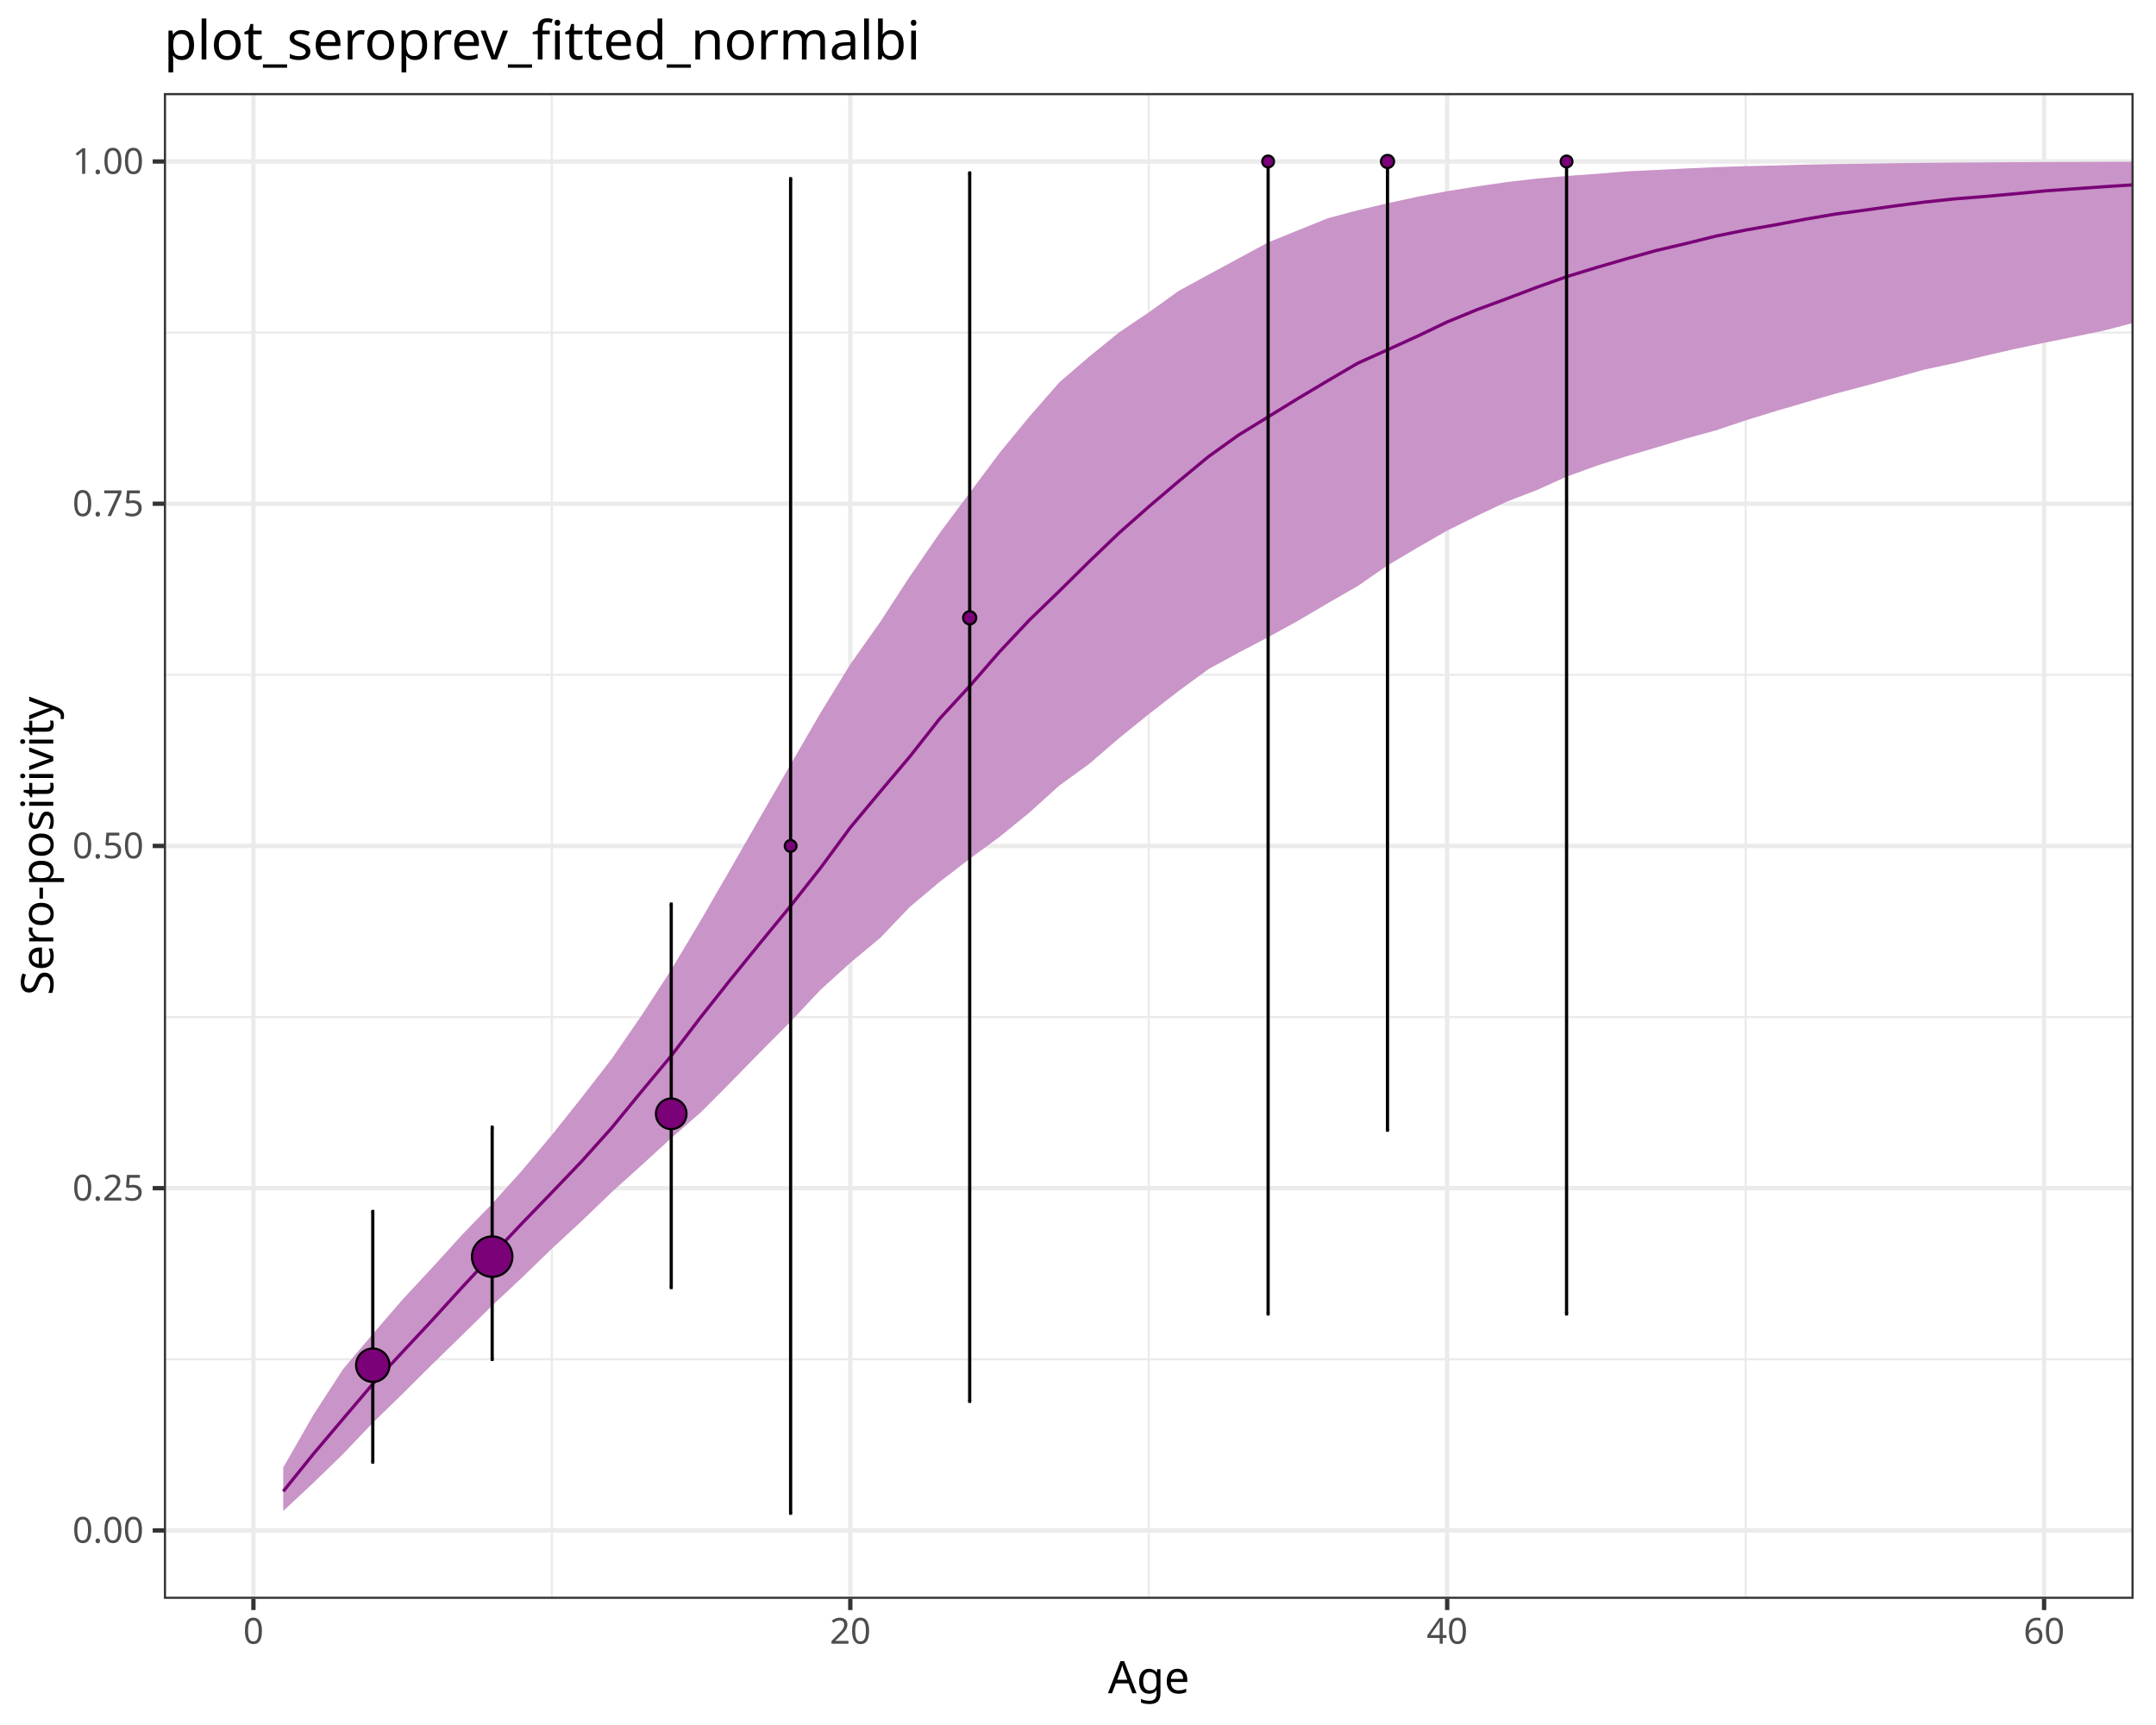
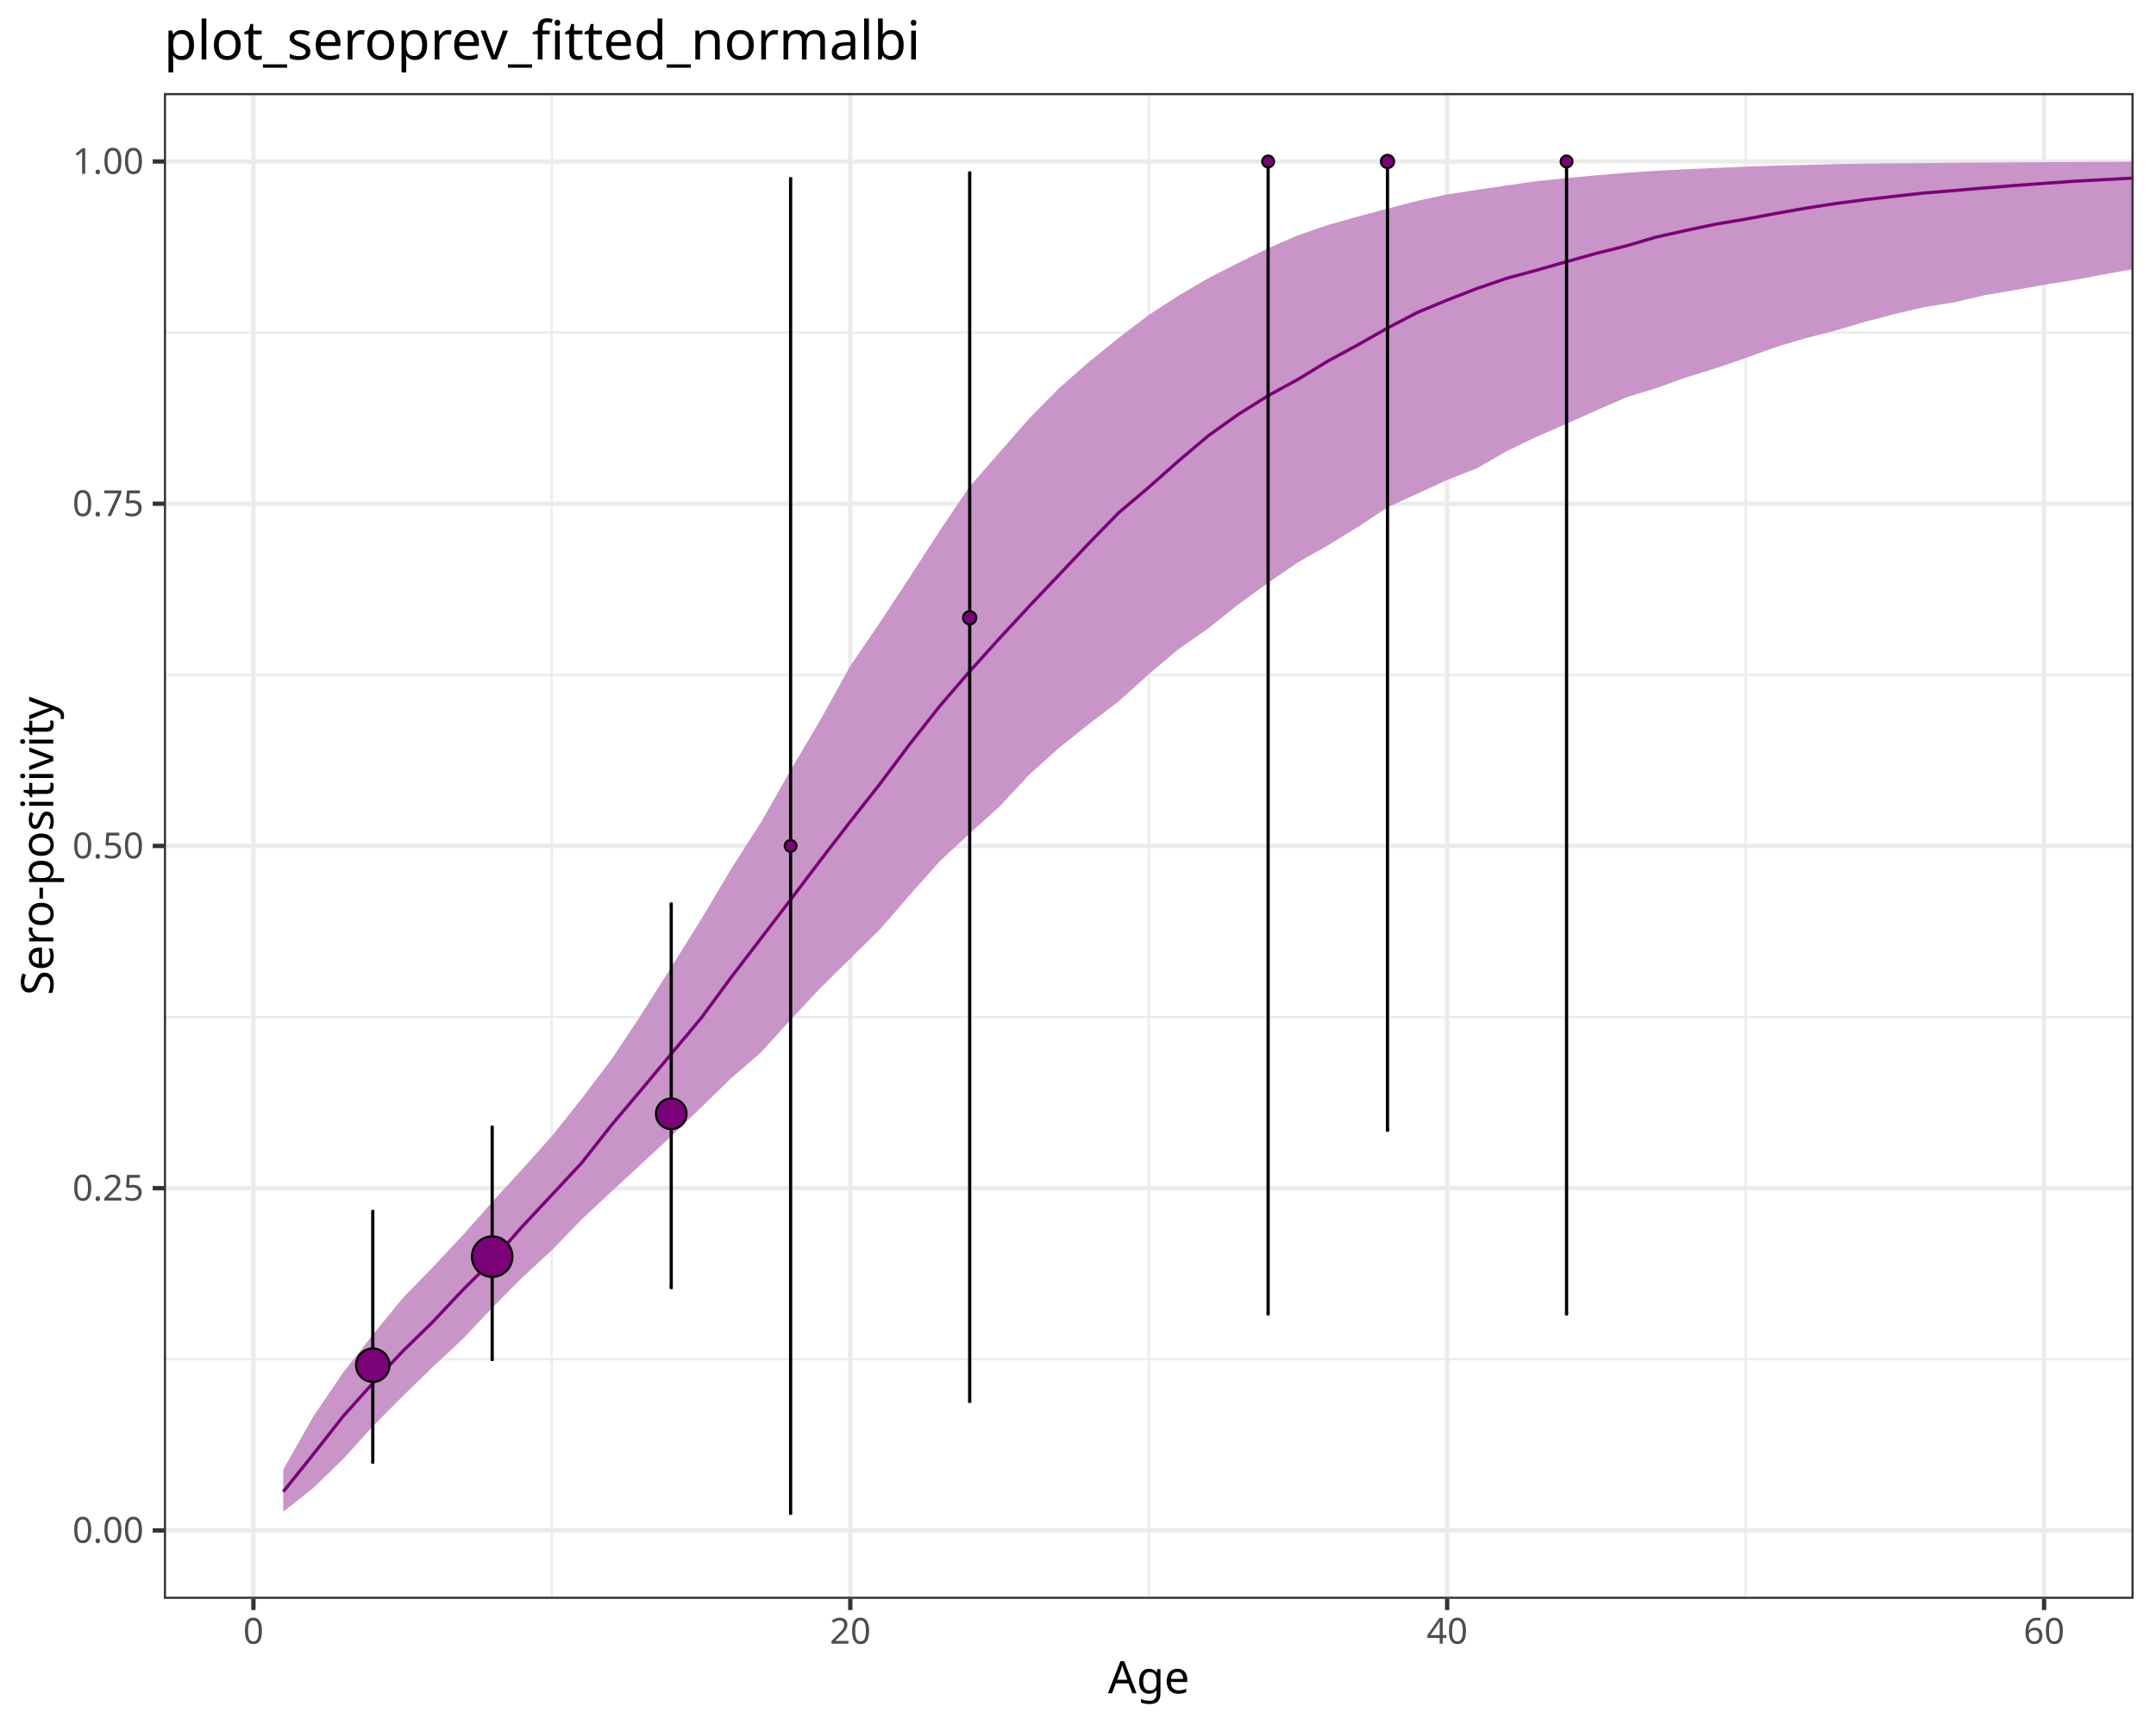
<svg xmlns="http://www.w3.org/2000/svg" class="svglite" data-engine-version="2.0" width="720.00pt" height="576.00pt" viewBox="0 0 720.00 576.00">
  <defs>
    <style type="text/css">
    .svglite line, .svglite polyline, .svglite polygon, .svglite path, .svglite rect, .svglite circle {
      fill: none;
      stroke: #000000;
      stroke-linecap: round;
      stroke-linejoin: round;
      stroke-miterlimit: 10.00;
    }
  </style>
  </defs>
  <rect width="100%" height="100%" style="stroke: none; fill: #FFFFFF;" />
  <defs>
    <clipPath id="cpMC4wMHw3MjAuMDB8MC4wMHw1NzYuMDA=">
      <rect x="0.00" y="0.00" width="720.00" height="576.00" />
    </clipPath>
  </defs>
  <g clip-path="url(#cpMC4wMHw3MjAuMDB8MC4wMHw1NzYuMDA=)">
    <rect x="0.00" y="0.00" width="720.00" height="576.00" style="stroke-width: 1.45; stroke: #FFFFFF; fill: #FFFFFF;" />
  </g>
  <defs>
    <clipPath id="cpNTQuNzN8NzEyLjUzfDMxLjA3fDUzMy44OA==">
      <rect x="54.73" y="31.07" width="657.80" height="502.81" />
    </clipPath>
  </defs>
  <g clip-path="url(#cpNTQuNzN8NzEyLjUzfDMxLjA3fDUzMy44OA==)">
    <rect x="54.73" y="31.07" width="657.80" height="502.81" style="stroke-width: 1.45; stroke: none; fill: #FFFFFF;" />
    <polyline points="54.73,453.89 712.53,453.89 " style="stroke-width: 0.73; stroke: #EBEBEB; stroke-linecap: butt;" />
    <polyline points="54.73,339.61 712.53,339.61 " style="stroke-width: 0.73; stroke: #EBEBEB; stroke-linecap: butt;" />
    <polyline points="54.73,225.34 712.53,225.34 " style="stroke-width: 0.73; stroke: #EBEBEB; stroke-linecap: butt;" />
    <polyline points="54.73,111.06 712.53,111.06 " style="stroke-width: 0.73; stroke: #EBEBEB; stroke-linecap: butt;" />
    <polyline points="184.29,533.88 184.29,31.07 " style="stroke-width: 0.73; stroke: #EBEBEB; stroke-linecap: butt;" />
    <polyline points="383.63,533.88 383.63,31.07 " style="stroke-width: 0.73; stroke: #EBEBEB; stroke-linecap: butt;" />
    <polyline points="582.96,533.88 582.96,31.07 " style="stroke-width: 0.73; stroke: #EBEBEB; stroke-linecap: butt;" />
    <polyline points="54.73,511.03 712.53,511.03 " style="stroke-width: 1.45; stroke: #EBEBEB; stroke-linecap: butt;" />
    <polyline points="54.73,396.75 712.53,396.75 " style="stroke-width: 1.45; stroke: #EBEBEB; stroke-linecap: butt;" />
    <polyline points="54.73,282.47 712.53,282.47 " style="stroke-width: 1.45; stroke: #EBEBEB; stroke-linecap: butt;" />
    <polyline points="54.73,168.20 712.53,168.20 " style="stroke-width: 1.45; stroke: #EBEBEB; stroke-linecap: butt;" />
    <polyline points="54.73,53.92 712.53,53.92 " style="stroke-width: 1.45; stroke: #EBEBEB; stroke-linecap: butt;" />
    <polyline points="84.63,533.88 84.63,31.07 " style="stroke-width: 1.45; stroke: #EBEBEB; stroke-linecap: butt;" />
    <polyline points="283.96,533.88 283.96,31.07 " style="stroke-width: 1.45; stroke: #EBEBEB; stroke-linecap: butt;" />
    <polyline points="483.29,533.88 483.29,31.07 " style="stroke-width: 1.45; stroke: #EBEBEB; stroke-linecap: butt;" />
    <polyline points="682.63,533.88 682.63,31.07 " style="stroke-width: 1.45; stroke: #EBEBEB; stroke-linecap: butt;" />
-     <polygon points="94.59,490.03 104.56,472.61 114.53,457.22 124.49,445.44 134.46,433.91 144.43,423.18 154.39,412.22 164.36,401.93 174.33,390.84 184.29,378.98 194.26,366.47 204.23,353.62 214.19,339.16 224.16,323.83 234.13,307.14 244.09,289.91 254.06,272.52 264.03,255.25 273.99,238.08 283.96,221.80 293.93,207.69 303.89,192.41 313.86,177.93 323.83,164.57 333.79,151.25 343.76,139.11 353.73,127.70 363.69,119.13 373.66,111.03 383.63,104.31 393.59,97.16 403.56,91.72 413.53,86.33 423.49,80.94 433.46,76.90 443.43,72.87 453.39,70.23 463.36,67.87 473.33,65.70 483.29,63.84 493.26,62.24 503.23,60.78 513.19,59.64 523.16,58.75 533.13,58.05 543.09,57.24 553.06,56.74 563.03,56.26 572.99,55.81 582.96,55.49 592.93,55.25 602.89,54.97 612.86,54.79 622.83,54.65 632.79,54.50 642.76,54.38 652.73,54.29 662.69,54.22 672.66,54.16 682.63,54.11 692.59,54.08 702.56,54.04 712.53,54.02 722.49,54.00 732.46,53.99 742.43,53.97 752.39,53.97 762.36,53.96 772.33,53.95 782.29,53.95 792.26,53.94 802.23,53.94 812.19,53.94 822.16,53.93 832.13,53.93 842.09,53.93 852.06,53.93 862.03,53.93 872.00,53.93 881.96,53.93 881.96,87.73 872.00,88.81 862.03,89.93 852.06,91.07 842.09,91.59 832.13,92.15 822.16,93.50 812.19,95.23 802.23,96.89 792.26,97.86 782.29,99.38 772.33,100.39 762.36,101.33 752.39,102.38 742.43,103.41 732.46,105.01 722.49,105.93 712.53,107.79 702.56,110.40 692.59,112.46 682.63,114.48 672.66,116.57 662.69,118.86 652.73,121.27 642.76,123.39 632.79,126.16 622.83,128.84 612.86,131.48 602.89,134.38 592.93,137.29 582.96,140.37 572.99,143.72 563.03,146.44 553.06,149.45 543.09,152.38 533.13,155.54 523.16,159.17 513.19,163.66 503.23,167.49 493.26,172.23 483.29,177.19 473.33,182.89 463.36,188.81 453.39,195.70 443.43,201.43 433.46,207.29 423.49,212.77 413.53,217.99 403.56,223.44 393.59,230.75 383.63,238.48 373.66,246.54 363.69,255.12 353.73,262.34 343.76,271.35 333.79,279.46 323.83,286.76 313.86,294.43 303.89,302.78 293.93,313.20 283.96,321.50 273.99,330.54 264.03,341.13 254.06,351.13 244.09,361.33 234.13,371.34 224.16,380.02 214.19,389.15 204.23,398.13 194.26,407.74 184.29,416.94 174.33,426.61 164.36,435.94 154.39,445.77 144.43,455.46 134.46,465.40 124.49,475.09 114.53,485.55 104.56,495.24 94.59,504.54 " style="stroke-width: 0.00; stroke: none; stroke-linecap: butt; fill: #C994C7;" />
-     <polyline points="94.59,490.03 104.56,472.61 114.53,457.22 124.49,445.44 134.46,433.91 144.43,423.18 154.39,412.22 164.36,401.93 174.33,390.84 184.29,378.98 194.26,366.47 204.23,353.62 214.19,339.16 224.16,323.83 234.13,307.14 244.09,289.91 254.06,272.52 264.03,255.25 273.99,238.08 283.96,221.80 293.93,207.69 303.89,192.41 313.86,177.93 323.83,164.57 333.79,151.25 343.76,139.11 353.73,127.70 363.69,119.13 373.66,111.03 383.63,104.31 393.59,97.16 403.56,91.72 413.53,86.33 423.49,80.94 433.46,76.90 443.43,72.87 453.39,70.23 463.36,67.87 473.33,65.70 483.29,63.84 493.26,62.24 503.23,60.78 513.19,59.64 523.16,58.75 533.13,58.05 543.09,57.24 553.06,56.74 563.03,56.26 572.99,55.81 582.96,55.49 592.93,55.25 602.89,54.97 612.86,54.79 622.83,54.65 632.79,54.50 642.76,54.38 652.73,54.29 662.69,54.22 672.66,54.16 682.63,54.11 692.59,54.08 702.56,54.04 712.53,54.02 722.49,54.00 732.46,53.99 742.43,53.97 752.39,53.97 762.36,53.96 772.33,53.95 782.29,53.95 792.26,53.94 802.23,53.94 812.19,53.94 822.16,53.93 832.13,53.93 842.09,53.93 852.06,53.93 862.03,53.93 872.00,53.93 881.96,53.93 " style="stroke-width: 1.07; stroke: none; stroke-linecap: butt;" />
-     <polyline points="881.96,87.73 872.00,88.81 862.03,89.93 852.06,91.07 842.09,91.59 832.13,92.15 822.16,93.50 812.19,95.23 802.23,96.89 792.26,97.86 782.29,99.38 772.33,100.39 762.36,101.33 752.39,102.38 742.43,103.41 732.46,105.01 722.49,105.93 712.53,107.79 702.56,110.40 692.59,112.46 682.63,114.48 672.66,116.57 662.69,118.86 652.73,121.27 642.76,123.39 632.79,126.16 622.83,128.84 612.86,131.48 602.89,134.38 592.93,137.29 582.96,140.37 572.99,143.72 563.03,146.44 553.06,149.45 543.09,152.38 533.13,155.54 523.16,159.17 513.19,163.66 503.23,167.49 493.26,172.23 483.29,177.19 473.33,182.89 463.36,188.81 453.39,195.70 443.43,201.43 433.46,207.29 423.49,212.77 413.53,217.99 403.56,223.44 393.59,230.75 383.63,238.48 373.66,246.54 363.69,255.12 353.73,262.34 343.76,271.35 333.79,279.46 323.83,286.76 313.86,294.43 303.89,302.78 293.93,313.20 283.96,321.50 273.99,330.54 264.03,341.13 254.06,351.13 244.09,361.33 234.13,371.34 224.16,380.02 214.19,389.15 204.23,398.13 194.26,407.74 184.29,416.94 174.33,426.61 164.36,435.94 154.39,445.77 144.43,455.46 134.46,465.40 124.49,475.09 114.53,485.55 104.56,495.24 94.59,504.54 " style="stroke-width: 1.07; stroke: none; stroke-linecap: butt;" />
-     <polyline points="94.59,497.99 104.56,485.61 114.53,473.83 124.49,462.11 134.46,451.40 144.43,440.72 154.39,429.77 164.36,419.06 174.33,408.48 184.29,398.19 194.26,387.77 204.23,376.66 214.19,364.51 224.16,352.55 234.13,339.49 244.09,326.92 254.06,314.63 264.03,302.49 273.99,289.86 283.96,276.33 293.93,264.37 303.89,252.58 313.86,239.92 323.83,229.11 333.79,217.65 343.76,207.05 353.73,197.40 363.69,187.57 373.66,178.01 383.63,169.20 393.59,160.73 403.56,152.48 413.53,145.33 423.49,139.20 433.46,133.06 443.43,127.13 453.39,121.29 463.36,116.81 473.33,112.27 483.29,107.50 493.26,103.40 503.23,99.72 513.19,95.94 523.16,92.39 533.13,89.34 543.09,86.43 553.06,83.66 563.03,81.32 572.99,78.84 582.96,76.82 592.93,75.07 602.89,73.19 612.86,71.49 622.83,70.16 632.79,68.76 642.76,67.47 652.73,66.41 662.69,65.62 672.66,64.73 682.63,63.77 692.59,63.06 702.56,62.35 712.53,61.71 722.49,61.08 732.46,60.51 742.43,59.95 752.39,59.52 762.36,59.09 772.33,58.64 782.29,58.29 792.26,58.00 802.23,57.64 812.19,57.35 822.16,57.09 832.13,56.85 842.09,56.65 852.06,56.44 862.03,56.23 872.00,56.06 881.96,55.88 " style="stroke-width: 1.07; stroke: #7A0177; stroke-linecap: butt;" />
+     <polygon points="94.59,490.72 104.56,473.10 114.53,458.41 124.49,445.72 134.46,433.48 144.43,423.24 154.39,412.62 164.36,401.38 174.33,390.47 184.29,379.39 194.26,366.84 204.23,353.74 214.19,338.70 224.16,322.97 234.13,307.04 244.09,290.26 254.06,274.69 264.03,257.18 273.99,240.35 283.96,222.36 293.93,207.76 303.89,192.59 313.86,177.19 323.83,162.43 333.79,151.05 343.76,139.68 353.73,129.57 363.69,120.82 373.66,112.77 383.63,105.16 393.59,98.71 403.56,92.87 413.53,87.80 423.49,82.91 433.46,78.56 443.43,75.13 453.39,72.34 463.36,69.66 473.33,67.07 483.29,64.91 493.26,63.38 503.23,61.91 513.19,60.50 523.16,59.47 533.13,58.53 543.09,57.69 553.06,57.02 563.03,56.51 572.99,56.08 582.96,55.65 592.93,55.31 602.89,55.07 612.86,54.80 622.83,54.63 632.79,54.52 642.76,54.46 652.73,54.35 662.69,54.27 672.66,54.21 682.63,54.15 692.59,54.09 702.56,54.06 712.53,54.03 722.49,54.01 732.46,53.99 742.43,53.98 752.39,53.97 762.36,53.96 772.33,53.95 782.29,53.95 792.26,53.94 802.23,53.94 812.19,53.94 822.16,53.93 832.13,53.93 842.09,53.93 852.06,53.93 862.03,53.93 872.00,53.93 881.96,53.93 881.96,72.13 872.00,72.65 862.03,73.29 852.06,73.86 842.09,74.72 832.13,75.63 822.16,76.59 812.19,77.15 802.23,78.17 792.26,79.23 782.29,80.25 772.33,81.94 762.36,83.03 752.39,84.56 742.43,85.84 732.46,87.05 722.49,88.42 712.53,89.86 702.56,91.62 692.59,93.51 682.63,95.09 672.66,96.91 662.69,98.59 652.73,100.93 642.76,102.52 632.79,104.85 622.83,107.44 612.86,110.42 602.89,112.96 592.93,115.92 582.96,119.56 572.99,122.96 563.03,126.04 553.06,129.63 543.09,132.68 533.13,137.02 523.16,141.50 513.19,145.83 503.23,150.60 493.26,156.34 483.29,160.27 473.33,164.84 463.36,169.41 453.39,176.03 443.43,182.13 433.46,187.77 423.49,194.61 413.53,201.82 403.56,209.81 393.59,216.76 383.63,225.12 373.66,234.13 363.69,241.73 353.73,249.68 343.76,258.64 333.79,269.33 323.83,278.28 313.86,287.58 303.89,298.76 293.93,310.27 283.96,320.06 273.99,329.88 264.03,340.52 254.06,351.50 244.09,360.09 234.13,369.82 224.16,379.36 214.19,388.68 204.23,397.85 194.26,407.18 184.29,417.47 174.33,426.65 164.36,436.69 154.39,447.28 144.43,456.54 134.46,466.25 124.49,476.27 114.53,487.25 104.56,496.91 94.59,504.80 " style="stroke-width: 0.00; stroke: none; stroke-linecap: butt; fill: #C994C7;" />
+     <polyline points="94.59,490.72 104.56,473.10 114.53,458.41 124.49,445.72 134.46,433.48 144.43,423.24 154.39,412.62 164.36,401.38 174.33,390.47 184.29,379.39 194.26,366.84 204.23,353.74 214.19,338.70 224.16,322.97 234.13,307.04 244.09,290.26 254.06,274.69 264.03,257.18 273.99,240.35 283.96,222.36 293.93,207.76 303.89,192.59 313.86,177.19 323.83,162.43 333.79,151.05 343.76,139.68 353.73,129.57 363.69,120.82 373.66,112.77 383.63,105.16 393.59,98.71 403.56,92.87 413.53,87.80 423.49,82.91 433.46,78.56 443.43,75.13 453.39,72.34 463.36,69.66 473.33,67.07 483.29,64.91 493.26,63.38 503.23,61.91 513.19,60.50 523.16,59.47 533.13,58.53 543.09,57.69 553.06,57.02 563.03,56.51 572.99,56.08 582.96,55.65 592.93,55.31 602.89,55.07 612.86,54.80 622.83,54.63 632.79,54.52 642.76,54.46 652.73,54.35 662.69,54.27 672.66,54.21 682.63,54.15 692.59,54.09 702.56,54.06 712.53,54.03 722.49,54.01 732.46,53.99 742.43,53.98 752.39,53.97 762.36,53.96 772.33,53.95 782.29,53.95 792.26,53.94 802.23,53.94 812.19,53.94 822.16,53.93 832.13,53.93 842.09,53.93 852.06,53.93 862.03,53.93 872.00,53.93 881.96,53.93 " style="stroke-width: 1.07; stroke: none; stroke-linecap: butt;" />
+     <polyline points="881.96,72.13 872.00,72.65 862.03,73.29 852.06,73.86 842.09,74.72 832.13,75.63 822.16,76.59 812.19,77.15 802.23,78.17 792.26,79.23 782.29,80.25 772.33,81.94 762.36,83.03 752.39,84.56 742.43,85.84 732.46,87.05 722.49,88.42 712.53,89.86 702.56,91.62 692.59,93.51 682.63,95.09 672.66,96.91 662.69,98.59 652.73,100.93 642.76,102.52 632.79,104.85 622.83,107.44 612.86,110.42 602.89,112.96 592.93,115.92 582.96,119.56 572.99,122.96 563.03,126.04 553.06,129.63 543.09,132.68 533.13,137.02 523.16,141.50 513.19,145.83 503.23,150.60 493.26,156.34 483.29,160.27 473.33,164.84 463.36,169.41 453.39,176.03 443.43,182.13 433.46,187.77 423.49,194.61 413.53,201.82 403.56,209.81 393.59,216.76 383.63,225.12 373.66,234.13 363.69,241.73 353.73,249.68 343.76,258.64 333.79,269.33 323.83,278.28 313.86,287.58 303.89,298.76 293.93,310.27 283.96,320.06 273.99,329.88 264.03,340.52 254.06,351.50 244.09,360.09 234.13,369.82 224.16,379.36 214.19,388.68 204.23,397.85 194.26,407.18 184.29,417.47 174.33,426.65 164.36,436.69 154.39,447.28 144.43,456.54 134.46,466.25 124.49,476.27 114.53,487.25 104.56,496.91 94.59,504.80 " style="stroke-width: 1.07; stroke: none; stroke-linecap: butt;" />
+     <polyline points="94.59,498.10 104.56,485.68 114.53,472.99 124.49,461.88 134.46,451.21 144.43,441.50 154.39,430.90 164.36,420.99 174.33,409.64 184.29,398.99 194.26,388.29 204.23,375.66 214.19,363.86 224.16,351.91 234.13,339.98 244.09,326.46 254.06,313.44 264.03,300.43 273.99,287.25 283.96,274.34 293.93,261.65 303.89,248.38 313.86,235.74 323.83,224.18 333.79,213.15 343.76,202.38 353.73,191.89 363.69,181.35 373.66,171.15 383.63,162.72 393.59,153.89 403.56,145.46 413.53,138.36 423.49,132.12 433.46,126.67 443.43,120.58 453.39,115.19 463.36,109.54 473.33,104.34 483.29,100.19 493.26,96.33 503.23,92.91 513.19,90.21 523.16,87.37 533.13,84.59 543.09,82.11 553.06,79.17 563.03,76.95 572.99,74.85 582.96,73.17 592.93,71.29 602.89,69.54 612.86,67.98 622.83,66.68 632.79,65.53 642.76,64.42 652.73,63.62 662.69,62.76 672.66,61.96 682.63,61.23 692.59,60.52 702.56,59.99 712.53,59.46 722.49,58.95 732.46,58.52 742.43,58.13 752.39,57.69 762.36,57.32 772.33,57.00 782.29,56.76 792.26,56.53 802.23,56.33 812.19,56.09 822.16,55.88 832.13,55.69 842.09,55.52 852.06,55.38 862.03,55.23 872.00,55.10 881.96,54.99 " style="stroke-width: 1.07; stroke: #7A0177; stroke-linecap: butt;" />
    <polyline points="124.00,404.53 124.99,404.53 " style="stroke-width: 1.07; stroke-linecap: butt;" />
    <polyline points="124.49,404.53 124.49,488.20 " style="stroke-width: 1.07; stroke-linecap: butt;" />
    <polyline points="124.00,488.20 124.99,488.20 " style="stroke-width: 1.07; stroke-linecap: butt;" />
    <polyline points="163.86,376.38 164.86,376.38 " style="stroke-width: 1.07; stroke-linecap: butt;" />
    <polyline points="164.36,376.38 164.36,453.92 " style="stroke-width: 1.07; stroke-linecap: butt;" />
    <polyline points="163.86,453.92 164.86,453.92 " style="stroke-width: 1.07; stroke-linecap: butt;" />
    <polyline points="223.66,301.88 224.66,301.88 " style="stroke-width: 1.07; stroke-linecap: butt;" />
    <polyline points="224.16,301.88 224.16,429.92 " style="stroke-width: 1.07; stroke-linecap: butt;" />
    <polyline points="223.66,429.92 224.66,429.92 " style="stroke-width: 1.07; stroke-linecap: butt;" />
    <polyline points="263.53,59.67 264.53,59.67 " style="stroke-width: 1.07; stroke-linecap: butt;" />
    <polyline points="264.03,59.67 264.03,505.28 " style="stroke-width: 1.07; stroke-linecap: butt;" />
    <polyline points="263.53,505.28 264.53,505.28 " style="stroke-width: 1.07; stroke-linecap: butt;" />
    <polyline points="323.33,57.76 324.33,57.76 " style="stroke-width: 1.07; stroke-linecap: butt;" />
    <polyline points="323.83,57.76 323.83,467.92 " style="stroke-width: 1.07; stroke-linecap: butt;" />
    <polyline points="323.33,467.92 324.33,467.92 " style="stroke-width: 1.07; stroke-linecap: butt;" />
    <polyline points="423.00,53.92 423.99,53.92 " style="stroke-width: 1.07; stroke-linecap: butt;" />
    <polyline points="423.49,53.92 423.49,438.75 " style="stroke-width: 1.07; stroke-linecap: butt;" />
    <polyline points="423.00,438.75 423.99,438.75 " style="stroke-width: 1.07; stroke-linecap: butt;" />
    <polyline points="462.86,53.92 463.86,53.92 " style="stroke-width: 1.07; stroke-linecap: butt;" />
    <polyline points="463.36,53.92 463.36,377.37 " style="stroke-width: 1.07; stroke-linecap: butt;" />
    <polyline points="462.86,377.37 463.86,377.37 " style="stroke-width: 1.07; stroke-linecap: butt;" />
    <polyline points="522.66,53.92 523.66,53.92 " style="stroke-width: 1.07; stroke-linecap: butt;" />
    <polyline points="523.16,53.92 523.16,438.75 " style="stroke-width: 1.07; stroke-linecap: butt;" />
    <polyline points="522.66,438.75 523.66,438.75 " style="stroke-width: 1.07; stroke-linecap: butt;" />
    <polyline points="722.00,53.92 722.99,53.92 " style="stroke-width: 1.07; stroke-linecap: butt;" />
    <polyline points="722.49,53.92 722.49,499.60 " style="stroke-width: 1.07; stroke-linecap: butt;" />
    <polyline points="722.00,499.60 722.99,499.60 " style="stroke-width: 1.07; stroke-linecap: butt;" />
    <circle cx="124.49" cy="455.86" r="5.58" style="stroke-width: 0.71; fill: #7A0177;" />
    <circle cx="164.36" cy="419.61" r="6.76" style="stroke-width: 0.71; fill: #7A0177;" />
    <circle cx="224.16" cy="371.91" r="5.11" style="stroke-width: 0.71; fill: #7A0177;" />
    <circle cx="264.03" cy="282.47" r="1.97" style="stroke-width: 0.71; fill: #7A0177;" />
    <circle cx="323.83" cy="206.29" r="2.20" style="stroke-width: 0.71; fill: #7A0177;" />
    <circle cx="423.49" cy="53.92" r="1.97" style="stroke-width: 0.71; fill: #7A0177;" />
    <circle cx="463.36" cy="53.92" r="2.20" style="stroke-width: 0.71; fill: #7A0177;" />
    <circle cx="523.16" cy="53.92" r="1.97" style="stroke-width: 0.71; fill: #7A0177;" />
    <circle cx="722.49" cy="53.92" r="1.42" style="stroke-width: 0.71; fill: #7A0177;" />
    <rect x="54.73" y="31.07" width="657.80" height="502.81" style="stroke-width: 1.45; stroke: #333333;" />
  </g>
  <g clip-path="url(#cpMC4wMHw3MjAuMDB8MC4wMHw1NzYuMDA=)">
    <text x="48.00" y="515.15" text-anchor="end" style="font-size: 12.00px; fill: #4D4D4D; font-family: sans;" textLength="23.36px" lengthAdjust="spacingAndGlyphs">0.00</text>
    <text x="48.00" y="400.88" text-anchor="end" style="font-size: 12.00px; fill: #4D4D4D; font-family: sans;" textLength="23.36px" lengthAdjust="spacingAndGlyphs">0.25</text>
    <text x="48.00" y="286.60" text-anchor="end" style="font-size: 12.00px; fill: #4D4D4D; font-family: sans;" textLength="23.36px" lengthAdjust="spacingAndGlyphs">0.50</text>
    <text x="48.00" y="172.33" text-anchor="end" style="font-size: 12.00px; fill: #4D4D4D; font-family: sans;" textLength="23.36px" lengthAdjust="spacingAndGlyphs">0.75</text>
    <text x="48.00" y="58.05" text-anchor="end" style="font-size: 12.00px; fill: #4D4D4D; font-family: sans;" textLength="23.36px" lengthAdjust="spacingAndGlyphs">1.00</text>
    <polyline points="50.99,511.03 54.73,511.03 " style="stroke-width: 1.45; stroke: #333333; stroke-linecap: butt;" />
    <polyline points="50.99,396.75 54.73,396.75 " style="stroke-width: 1.45; stroke: #333333; stroke-linecap: butt;" />
    <polyline points="50.99,282.47 54.73,282.47 " style="stroke-width: 1.45; stroke: #333333; stroke-linecap: butt;" />
    <polyline points="50.99,168.20 54.73,168.20 " style="stroke-width: 1.45; stroke: #333333; stroke-linecap: butt;" />
    <polyline points="50.99,53.92 54.73,53.92 " style="stroke-width: 1.45; stroke: #333333; stroke-linecap: butt;" />
    <polyline points="84.63,537.62 84.63,533.88 " style="stroke-width: 1.45; stroke: #333333; stroke-linecap: butt;" />
    <polyline points="283.96,537.62 283.96,533.88 " style="stroke-width: 1.45; stroke: #333333; stroke-linecap: butt;" />
    <polyline points="483.29,537.62 483.29,533.88 " style="stroke-width: 1.45; stroke: #333333; stroke-linecap: butt;" />
    <polyline points="682.63,537.62 682.63,533.88 " style="stroke-width: 1.45; stroke: #333333; stroke-linecap: butt;" />
    <text x="84.63" y="548.86" text-anchor="middle" style="font-size: 12.00px; fill: #4D4D4D; font-family: sans;" textLength="6.67px" lengthAdjust="spacingAndGlyphs">0</text>
    <text x="283.96" y="548.86" text-anchor="middle" style="font-size: 12.00px; fill: #4D4D4D; font-family: sans;" textLength="13.35px" lengthAdjust="spacingAndGlyphs">20</text>
    <text x="483.29" y="548.86" text-anchor="middle" style="font-size: 12.00px; fill: #4D4D4D; font-family: sans;" textLength="13.35px" lengthAdjust="spacingAndGlyphs">40</text>
    <text x="682.63" y="548.86" text-anchor="middle" style="font-size: 12.00px; fill: #4D4D4D; font-family: sans;" textLength="13.35px" lengthAdjust="spacingAndGlyphs">60</text>
    <text x="383.63" y="565.41" text-anchor="middle" style="font-size: 15.00px; font-family: sans;" textLength="26.69px" lengthAdjust="spacingAndGlyphs">Age</text>
    <text transform="translate(17.79,282.47) rotate(-90)" text-anchor="middle" style="font-size: 15.00px; font-family: sans;" textLength="94.21px" lengthAdjust="spacingAndGlyphs">Sero-positivity</text>
    <text x="54.73" y="19.86" style="font-size: 18.00px; font-family: sans;" textLength="237.16px" lengthAdjust="spacingAndGlyphs">plot_seroprev_fitted_normalbi</text>
  </g>
</svg>
